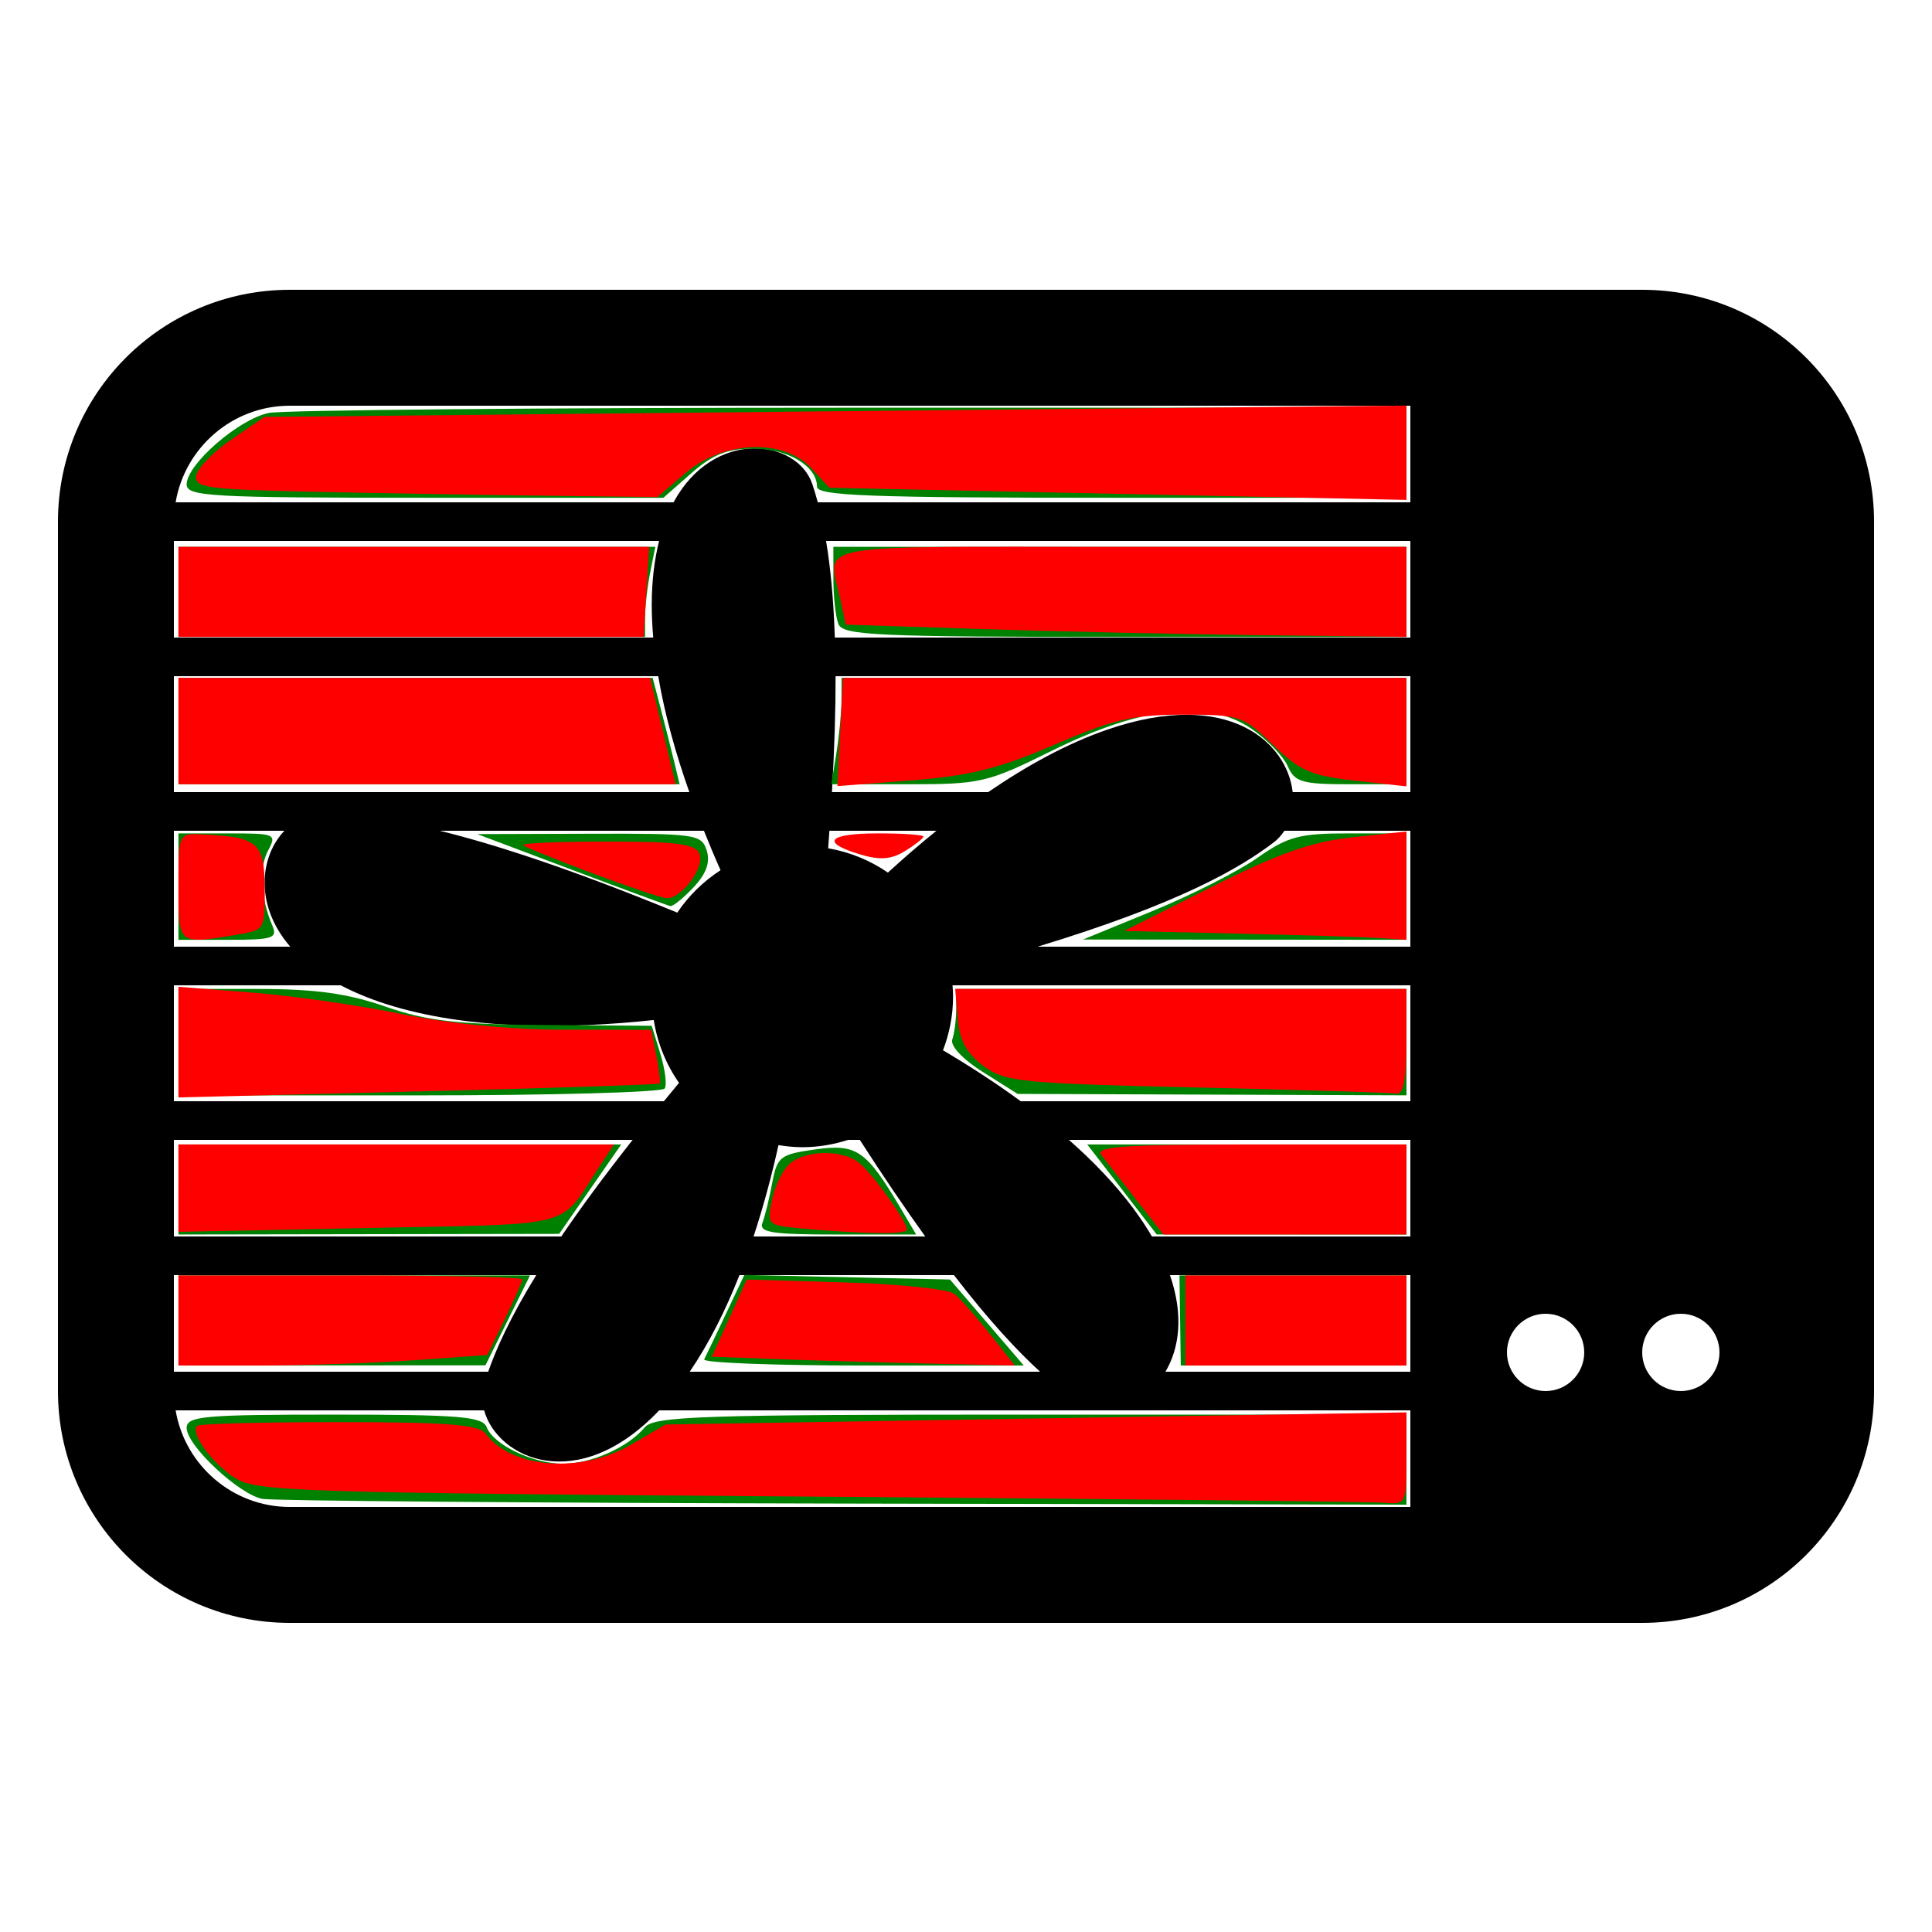
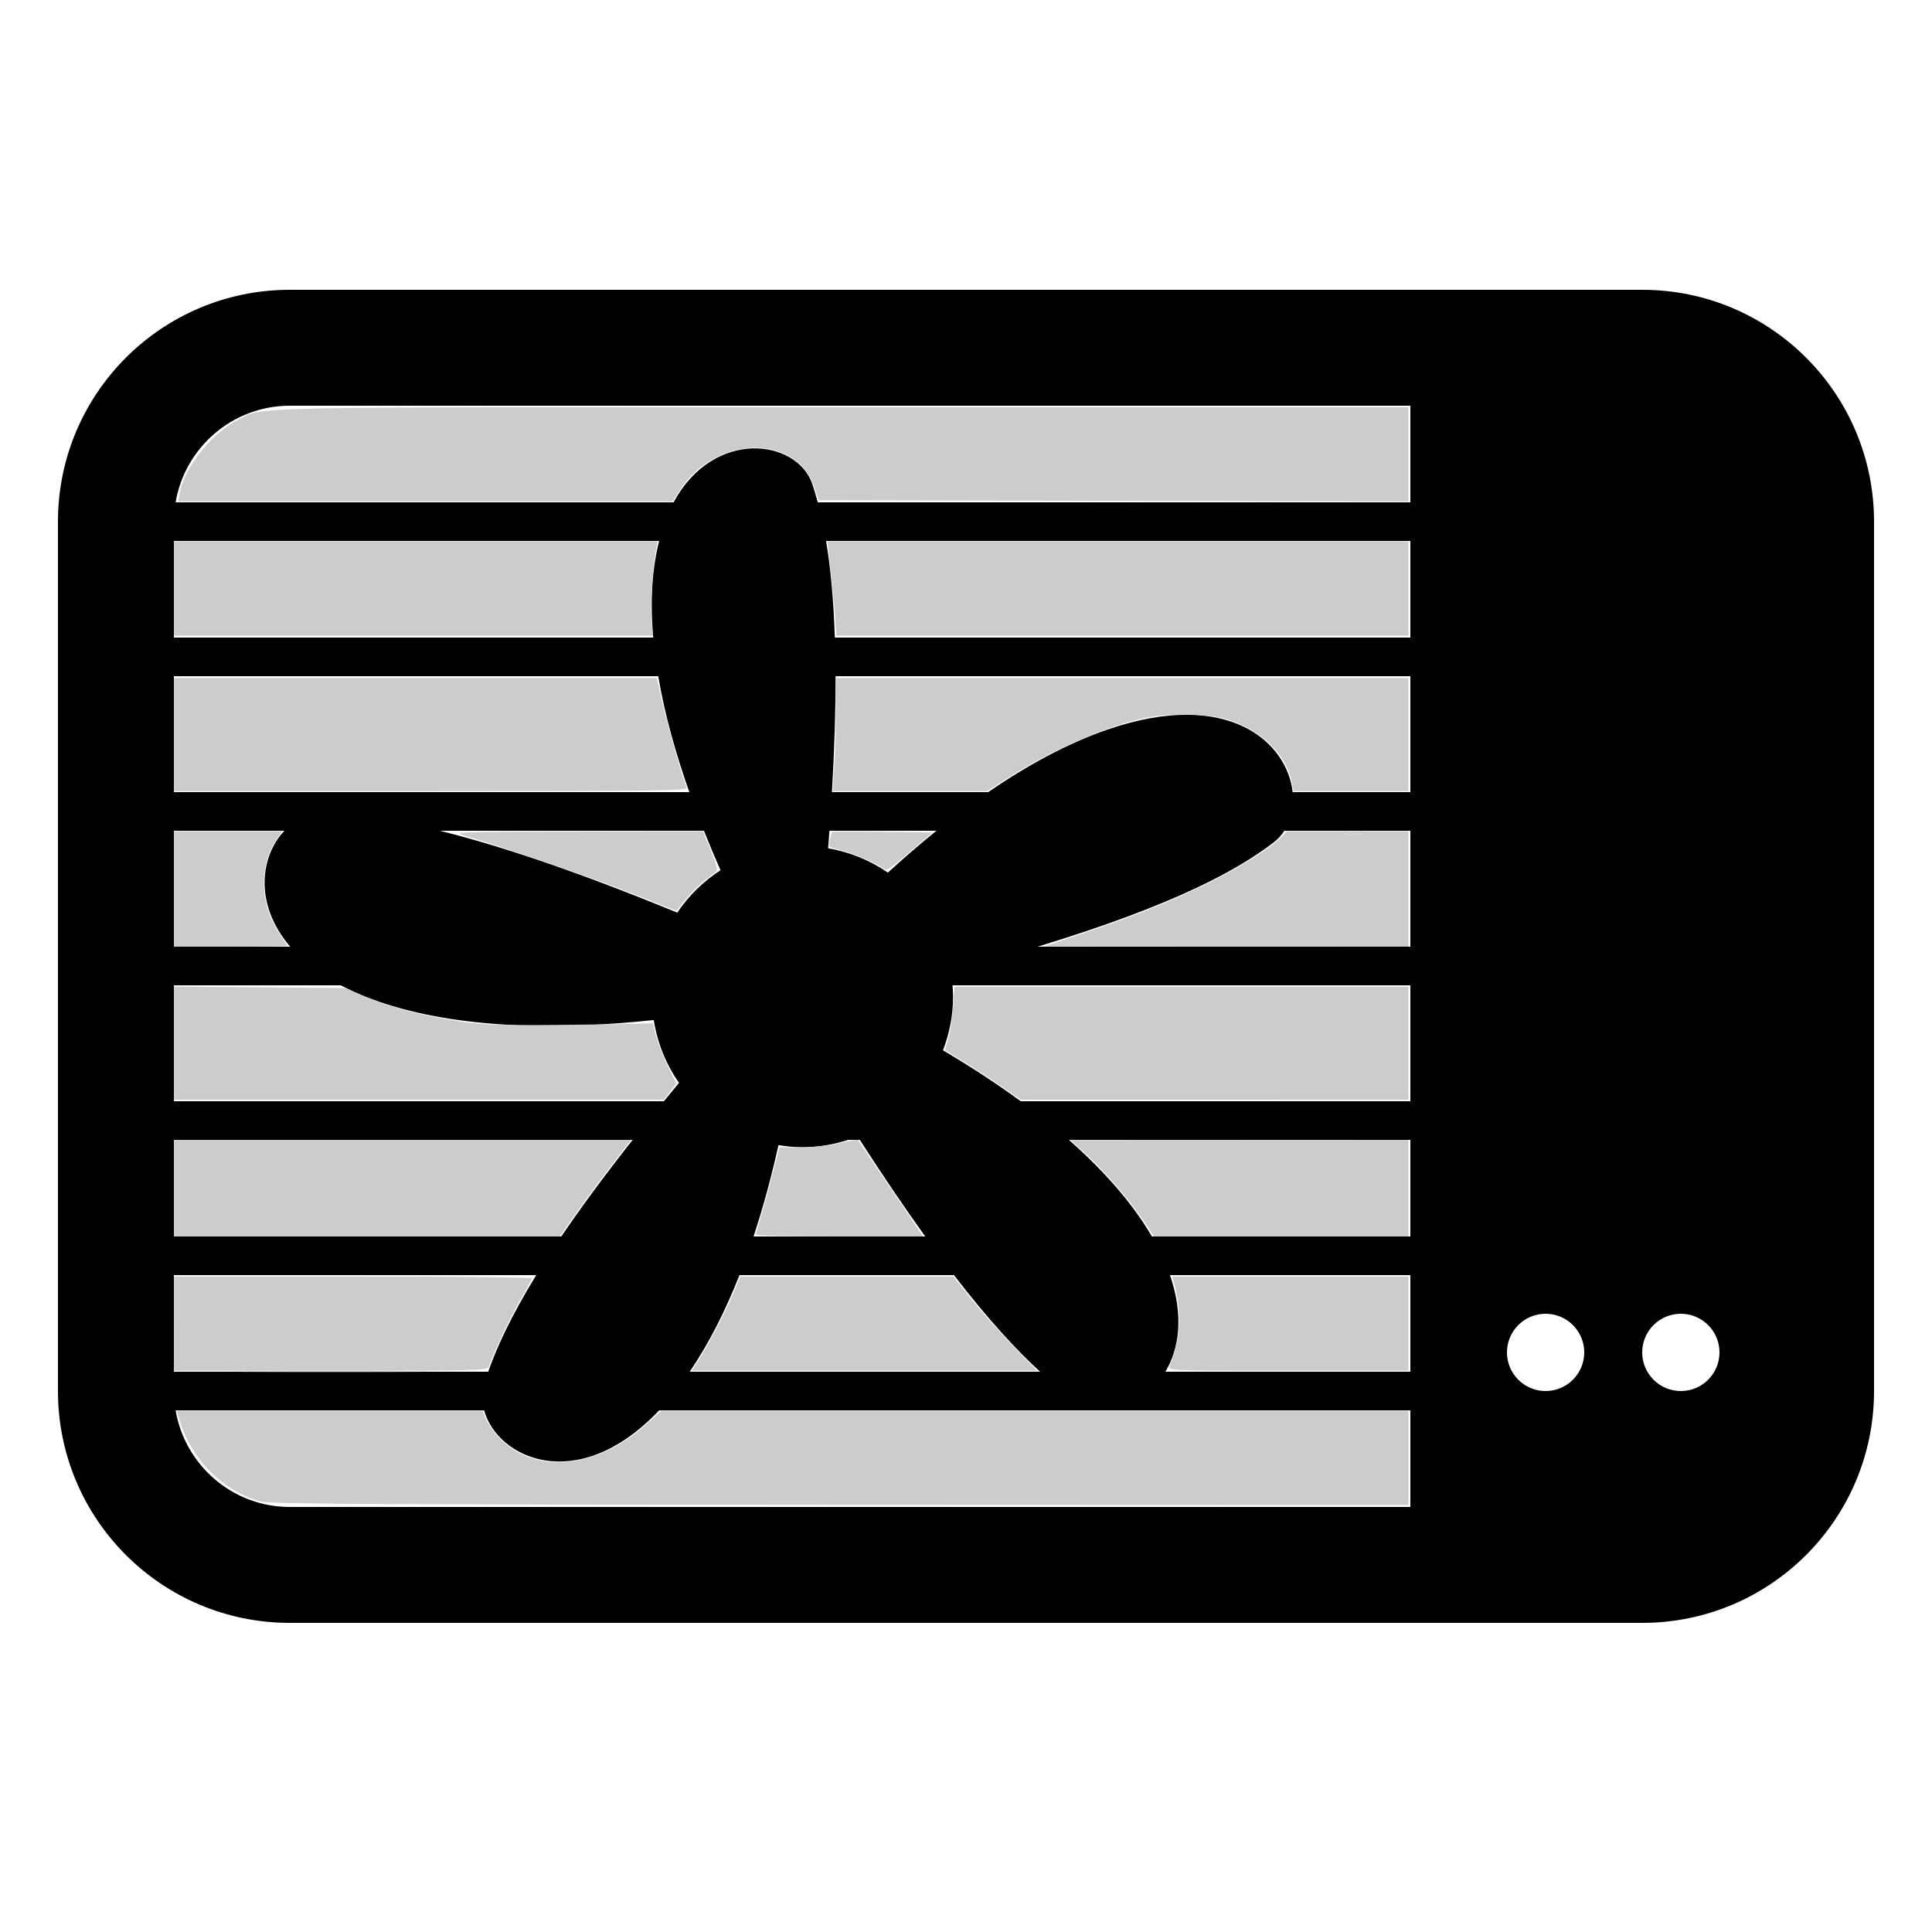
<svg xmlns="http://www.w3.org/2000/svg" version="1.1" x="0px" y="0px" width="100px" height="100px" viewBox="0 0 100 100" enable-background="new 0 0 100 100" xml:space="preserve" id="svg2">
  <defs id="defs10" />
  <g id="Captions" />
  <g id="Your_Icon">
    <path d="M85,15H15C8.373,15,3,20.373,3,27v45c0,6.627,5.373,12,12,12h70c6.627,0,12-5.373,12-12V27C97,20.373,91.627,15,85,15z    M9,28h25.115c-0.236,0.944-0.381,2.032-0.381,3.309c0,0.557,0.028,1.122,0.077,1.691H9V28z M9,35h25.07   c0.343,2.029,0.926,4.066,1.61,6H9V35z M42.865,43.907c0.024-0.314,0.043-0.604,0.065-0.907h5.539   c-0.886,0.716-1.728,1.447-2.512,2.166C45.048,44.538,43.999,44.103,42.865,43.907z M37.296,45.041   c-0.887,0.575-1.651,1.32-2.24,2.197C29.605,44.999,25.673,43.717,22.76,43h13.675C36.717,43.702,37.005,44.391,37.296,45.041z    M9,43h5.722c-1.234,1.284-1.601,3.793,0.3,6H9V43z M9,51h8.638c0.678,0.355,1.452,0.683,2.342,0.968   c4.291,1.375,9.552,1.288,13.858,0.829c0.188,1.195,0.642,2.303,1.308,3.252c-0.273,0.327-0.525,0.637-0.784,0.951H9V51z    M53.835,71H35.7c1.022-1.506,1.872-3.215,2.575-5h11.102C51.188,68.35,52.646,69.916,53.835,71z M39.004,64   c0.526-1.595,0.95-3.202,1.29-4.729c0.404,0.065,0.815,0.108,1.237,0.108c0.828,0,1.62-0.14,2.368-0.38h0.604   c1.239,1.928,2.361,3.574,3.388,5H39.004z M9,59h23.746c-1.505,1.905-2.715,3.558-3.694,5H9V59z M9,66h18.756   c-1.334,2.173-2.055,3.767-2.487,5H9V66z M73,78H15c-2.967,0-5.431-2.167-5.91-5h15.969c0.67,2.466,4.828,4.46,9.059,0H73V78z    M73,71H60.322c0.712-1.194,0.962-2.898,0.235-5H73V71z M73,64H59.624c-0.276-0.472-0.596-0.957-0.969-1.458   c-0.94-1.261-2.082-2.443-3.328-3.542H73V64z M73,57H52.833c-1.326-0.972-2.698-1.854-4.024-2.637   c0.331-0.864,0.521-1.799,0.521-2.781c0-0.196-0.012-0.39-0.028-0.582H73V57z M73,49H53.704c7.29-2.216,10.45-4.043,12.227-5.401   c0.219-0.167,0.4-0.372,0.548-0.599H73V49z M73,41h-6.092c-0.279-2.548-3.291-5.401-9.582-3.239   c-2.119,0.729-4.215,1.893-6.178,3.239h-8.087c0.133-2.291,0.192-4.285,0.188-6H73V41z M73,33H43.211   c-0.07-2.082-0.237-3.708-0.454-5H73V33z M73,26H42.329c-0.091-0.337-0.185-0.648-0.278-0.929   c-0.783-2.349-5.102-2.925-7.188,0.929H9.09c0.479-2.833,2.942-5,5.91-5h58V26z M80,72c-1.104,0-2-0.896-2-2s0.896-2,2-2   s2,0.896,2,2S81.104,72,80,72z M87,72c-1.104,0-2-0.896-2-2s0.896-2,2-2s2,0.896,2,2S88.104,72,87,72z" id="path6" />
  </g>
-   <path style="fill:#008000" d="m 13.579,77.582 c -1.219,-0.235 -3.918,-2.763 -3.918,-3.67 0,-0.614 0.857,-0.691 7.64,-0.691 6.482,0 7.678,0.099 7.89,0.651 0.35,0.912 2.4,1.891 3.961,1.891 1.45,0 3.363,-0.853 4.214,-1.879 0.485,-0.585 2.864,-0.664 19.99,-0.664 l 19.44,0 0,2.331 0,2.331 -29.131,-0.058 C 27.643,77.792 14.104,77.683 13.579,77.582 z" id="path2989" />
-   <path style="fill:#008000" d="m 36.448,70.36 c 0.09,-0.175 0.594,-1.229 1.12,-2.343 l 0.957,-2.025 5.323,0.118 5.323,0.118 1.91,2.225 1.91,2.225 -8.353,0 c -4.594,0 -8.28,-0.143 -8.19,-0.318 z" id="path2991" />
-   <path style="fill:#008000" d="m 58.074,61.566 -1.799,-2.329 8.26,0 8.26,0 0,2.331 0,2.331 -6.462,-0.002 -6.462,-0.002 -1.799,-2.329 z" id="path2993" />
-   <path style="fill:#008000" d="m 61.083,68.347 -0.034,-2.331 5.874,0 5.874,0 0,2.331 0,2.331 -5.84,0 -5.84,0 -0.034,-2.331 z" id="path2995" />
-   <path style="fill:#008000" d="m 39.464,63.293 c 0.128,-0.333 0.356,-1.263 0.506,-2.066 0.256,-1.362 0.407,-1.479 2.249,-1.736 2.139,-0.298 2.622,0.042 4.447,3.13 l 0.755,1.278 -4.095,0 c -3.375,0 -4.054,-0.106 -3.862,-0.606 z" id="path2997" />
-   <path style="fill:#008000" d="m 9.237,61.568 0,-2.331 11.459,0 11.459,0 -1.607,2.314 -1.607,2.314 -9.852,0.016 -9.852,0.016 0,-2.331 z" id="path2999" />
-   <path style="fill:#008000" d="m 9.237,68.347 0,-2.331 9.098,0 9.098,0 -1.153,2.326 -1.153,2.326 -7.945,0.004 -7.945,0.004 0,-2.331 z" id="path3001" />
-   <path style="fill:#008000" d="m 9.237,53.941 0,-2.754 4.039,0 c 3.039,0 4.691,0.226 6.674,0.914 2.146,0.744 3.669,0.921 8.209,0.953 l 5.574,0.04 0.446,1.447 c 0.245,0.796 0.347,1.606 0.227,1.801 -0.12,0.195 -5.832,0.354 -12.694,0.354 l -12.475,0 0,-2.754 z" id="path3003" />
-   <path style="fill:#008000" d="m 29.576,45.009 -4.873,-1.836 5.798,-0.018 c 5.513,-0.017 5.812,0.025 6.078,0.865 0.193,0.61 -0.018,1.201 -0.681,1.907 -0.529,0.563 -1.071,1 -1.205,0.971 -0.134,-0.029 -2.437,-0.878 -5.117,-1.888 z" id="path3005" />
-   <path style="fill:#008000" d="m 9.237,37.839 0,-2.754 12.272,0 12.272,0 0.417,1.589 c 0.229,0.874 0.543,2.113 0.698,2.754 l 0.281,1.165 -12.97,0 -12.97,0 0,-2.754 z" id="path3007" />
-   <path style="fill:#008000" d="m 9.237,45.89 0,-2.754 2.557,0 c 2.472,0 2.541,0.03 2.078,0.896 -0.476,0.889 -0.386,2.446 0.223,3.871 0.282,0.66 0.032,0.742 -2.271,0.742 l -2.588,0 0,-2.754 z" id="path3009" />
-   <path style="fill:#008000" d="m 9.237,30.636 0,-2.331 12.341,0 12.341,0 -0.265,1.324 c -0.146,0.728 -0.265,1.777 -0.265,2.331 l 0,1.006 -12.076,0 -12.076,0 0,-2.331 z" id="path3011" />
-   <path style="fill:#008000" d="m 9.661,25.071 c 0,-1.035 2.709,-3.389 4.257,-3.698 0.746,-0.149 14.299,-0.271 30.118,-0.271 l 28.761,0 0,2.331 0,2.331 -15.254,0 c -12.496,0 -15.254,-0.103 -15.254,-0.57 0,-1.07 -1.512,-1.972 -3.303,-1.972 -1.343,0 -2.091,0.297 -3.201,1.271 l -1.448,1.271 -12.338,0 c -11.128,0 -12.338,-0.068 -12.338,-0.691 z" id="path3013" />
-   <path style="fill:#008000" d="m 43.393,32.296 c -0.141,-0.369 -0.257,-1.417 -0.257,-2.331 l 0,-1.66 14.831,0 14.831,0 0,2.331 0,2.331 -14.573,0 c -12.898,0 -14.603,-0.077 -14.831,-0.67 z" id="path3015" />
-   <path style="fill:#008000" d="M 43.287,39.004 C 43.432,38.13 43.552,36.891 43.555,36.25 l 0.005,-1.165 14.619,0 14.619,0 0,2.754 0,2.754 -2.866,0 c -2.555,0 -2.911,-0.102 -3.284,-0.943 -0.23,-0.519 -1.086,-1.395 -1.901,-1.948 -2.241,-1.519 -5.674,-1.136 -10.281,1.146 -3.367,1.668 -3.696,1.745 -7.481,1.745 l -3.959,0 0.263,-1.589 z" id="path3017" />
-   <path style="fill:#008000" d="m 59.661,47.152 c 1.981,-0.812 4.418,-2.048 5.415,-2.746 1.593,-1.116 2.172,-1.27 4.767,-1.27 l 2.954,0 0,2.754 0,2.754 -8.369,-0.008 -8.369,-0.008 3.602,-1.477 z" id="path3019" />
-   <path style="fill:#008000" d="m 50.879,55.493 c -1.047,-0.66 -1.707,-1.363 -1.589,-1.693 0.111,-0.31 0.202,-1.025 0.202,-1.589 l 0,-1.025 11.653,0 11.653,0 0,2.754 0,2.754 -10.064,-0.037 -10.064,-0.037 -1.791,-1.129 z" id="path3021" />
  <path style="fill:#008000" d="" id="path3023" />
-   <path style="fill:#ff0000" d="m 44.513,44.223 c -2.068,-0.623 -1.662,-1.087 0.953,-1.087 1.282,0 2.331,0.073 2.331,0.163 0,0.09 -0.429,0.428 -0.953,0.751 -0.712,0.439 -1.302,0.483 -2.331,0.173 z" id="path3025" />
-   <path style="fill:#ff0000" d="M 41.864,77.463 C 14.708,77.257 13.203,77.205 12.08,76.444 c -1.189,-0.806 -2.232,-2.281 -1.869,-2.644 0.107,-0.107 3.409,-0.193 7.338,-0.192 5.566,0.002 7.238,0.132 7.573,0.586 1.355,1.836 4.958,2.099 7.596,0.554 l 1.732,-1.015 19.174,-0.314 19.174,-0.314 0,2.388 c 0,2.347 -0.02,2.386 -1.165,2.288 -0.641,-0.055 -14.036,-0.198 -29.767,-0.318 z" id="path3027" />
-   <path style="fill:#ff0000" d="m 61.356,68.347 0,-2.331 5.72,0 5.72,0 0,2.331 0,2.331 -5.72,0 -5.72,0 0,-2.331 z" id="path3029" />
-   <path style="fill:#ff0000" d="M 58.813,62.097 C 58.036,61.107 57.218,60.058 56.996,59.767 56.675,59.348 58.278,59.237 64.694,59.237 l 8.103,0 0,2.331 0,2.331 -6.285,0 -6.285,0 -1.413,-1.801 z" id="path3031" />
-   <path style="fill:#ff0000" d="M 61.915,56.287 C 52.796,56.076 52.008,55.996 50.898,55.17 50.039,54.53 49.666,53.846 49.572,52.733 l -0.132,-1.547 11.678,0 11.678,0 0,2.754 c 0,1.969 -0.151,2.728 -0.53,2.664 -0.291,-0.05 -4.95,-0.193 -10.352,-0.318 z" id="path3033" />
-   <path style="fill:#ff0000" d="m 64.11,48.323 -5.932,-0.135 4.535,-2.278 c 3.5,-1.758 5.168,-2.346 7.309,-2.575 l 2.774,-0.297 0,2.804 0,2.804 -1.377,-0.093 c -0.757,-0.051 -4.047,-0.154 -7.309,-0.228 z" id="path3035" />
-   <path style="fill:#ff0000" d="m 43.49,37.886 0.142,-2.801 14.582,0 14.582,0 0,2.809 0,2.809 -2.648,-0.294 c -2.282,-0.254 -2.871,-0.51 -4.258,-1.856 -1.552,-1.506 -1.718,-1.561 -4.661,-1.561 -2.576,0 -3.613,0.242 -6.653,1.553 -2.862,1.234 -4.384,1.613 -7.415,1.848 l -3.814,0.295 0.142,-2.801 0,0 z" id="path3037" />
-   <path style="fill:#ff0000" d="m 50.766,32.558 -6.988,-0.228 -0.271,-1.271 c -0.642,-3.012 -1.996,-2.754 14.459,-2.754 l 14.831,0 0,2.331 0,2.331 -7.521,-0.09 C 61.139,32.827 54.61,32.684 50.766,32.558 l 0,0 z" id="path3039" />
-   <path style="fill:#ff0000" d="m 15.882,25.446 c -5.211,-0.117 -5.84,-0.209 -5.718,-0.842 0.075,-0.391 0.899,-1.231 1.83,-1.867 l 1.693,-1.156 29.555,-0.294 29.555,-0.294 0,2.441 0,2.441 -14.931,-0.314 -14.931,-0.314 -0.939,-1.013 c -1.436,-1.549 -4.544,-1.434 -6.504,0.241 l -1.467,1.254 -6.144,-0.076 c -3.379,-0.042 -8.779,-0.135 -11.999,-0.207 z" id="path3041" />
-   <path style="fill:#ff0000" d="m 9.237,30.636 0,-2.331 12.182,-5.78e-4 12.182,-5.78e-4 -0.145,2.331 -0.145,2.331 -12.037,0 -12.037,0 0,-2.331 z" id="path3043" />
-   <path style="fill:#ff0000" d="m 9.237,37.839 0,-2.754 12.207,0 12.207,0 0.659,2.754 0.659,2.754 -12.866,0 -12.866,0 0,-2.754 z" id="path3045" />
-   <path style="fill:#ff0000" d="m 30.642,45.191 c -1.861,-0.696 -3.466,-1.348 -3.566,-1.448 -0.101,-0.101 1.857,-0.183 4.35,-0.183 3.687,0 4.58,0.122 4.783,0.651 0.27,0.704 -0.961,2.337 -1.719,2.28 -0.255,-0.019 -1.987,-0.604 -3.847,-1.3 z" id="path3047" />
-   <path style="fill:#ff0000" d="m 9.237,45.89 c 0,-2.734 0.008,-2.754 1.165,-2.704 2.941,0.127 3.283,0.413 3.3,2.769 0.016,2.175 0.01,2.185 -1.483,2.432 -3.018,0.499 -2.982,0.53 -2.982,-2.497 z" id="path3049" />
-   <path style="fill:#ff0000" d="m 9.237,53.94 0,-2.863 3.804,0.298 c 2.092,0.164 5.572,0.662 7.733,1.108 2.41,0.497 5.67,0.813 8.432,0.816 l 4.502,0.006 0.268,1.339 c 0.147,0.736 0.219,1.384 0.159,1.438 -0.06,0.055 -5.686,0.239 -12.503,0.41 l -12.394,0.31 0,-2.863 z" id="path3051" />
-   <path style="fill:#ff0000" d="m 9.237,61.499 0,-2.262 11.27,0 11.27,0 -0.783,1.193 c -2.093,3.188 -1.017,2.905 -11.906,3.129 l -9.852,0.202 0,-2.262 z" id="path3053" />
-   <path style="fill:#ff0000" d="m 9.237,68.347 0,-2.331 8.898,0 c 4.894,0 8.898,0.09 8.898,0.201 0,0.11 -0.406,1.037 -0.903,2.059 l -0.903,1.859 -3.823,0.271 c -2.103,0.149 -5.701,0.271 -7.995,0.271 l -4.172,0 0,-2.331 z" id="path3055" />
-   <path style="fill:#ff0000" d="m 40.733,70.363 -3.886,-0.139 0.903,-1.997 0.903,-1.997 5.102,0.149 c 2.806,0.082 5.347,0.35 5.647,0.595 0.3,0.245 1.127,1.179 1.836,2.075 l 1.291,1.63 -3.955,-0.088 c -2.175,-0.048 -5.704,-0.151 -7.841,-0.227 z" id="path3057" />
-   <path style="fill:#ff0000" d="m 41.519,63.587 c -1.81,-0.162 -1.826,-0.178 -1.549,-1.515 0.154,-0.743 0.584,-1.59 0.956,-1.881 0.87,-0.68 2.71,-0.68 3.546,0 0.706,0.574 2.477,3.045 2.477,3.455 0,0.257 -2.152,0.234 -5.431,-0.059 z" id="path3059" />
+   <path style="fill:#cccccc" d="" id="path3044" />
+   <path style="fill:#cccccc" d="" id="path3050" />
+   <path style="fill:#cccccc" d="" id="path3052" />
+   <path style="fill:#cccccc" d="" id="path3054" />
+   <path style="fill:#cccccc" d="" id="path3056" />
+   <path style="fill:#cccccc" d="" id="path3058" />
+   <path style="fill:#cccccc" d="" id="path3066" />
+   <path style="fill:#cccccc" d="m 69.359,43.236 c -0.334,-0.04 -0.187,-0.057 0.597,-0.067 0.571,-0.007 1.024,-3.8e-5 1.005,0.016 -0.075,0.065 -1.19,0.101 -1.602,0.051 z" id="path3096" />
+   <path style="fill:#cccccc" d="" id="path3112" />
+   <path style="fill:#cccccc" d="" id="path3116" />
+   <path style="fill:#cccccc" d="" id="path3128" />
+   <path style="fill:#cccccc" d="M 13.504,77.724 C 11.549,77.185 9.91,75.553 9.305,73.541 l -0.156,-0.518 7.913,0 7.913,0 0.169,0.405 c 0.093,0.223 0.352,0.613 0.576,0.868 1.802,2.053 5.086,1.812 7.722,-0.567 l 0.783,-0.706 19.339,0 19.339,0 0,2.439 0,2.439 -29.419,-0.011 c -23.326,-0.009 -29.534,-0.043 -29.978,-0.165 z" id="path3132" />
+   <path style="fill:#cccccc" d="m 13.066,70.98 c 2.268,-0.019 5.945,-0.019 8.17,2.3e-5 2.225,0.019 0.369,0.034 -4.124,0.034 -4.494,-1.3e-5 -6.314,-0.015 -4.046,-0.034 z" id="path3134" />
+   <path style="fill:#cccccc" d="m 9.003,68.511 0,-2.439 9.268,0 c 5.097,0 9.266,0.041 9.265,0.091 -0.002,0.05 -0.275,0.556 -0.608,1.125 -0.512,0.873 -1.362,2.677 -1.625,3.448 -0.068,0.2 -0.568,0.213 -8.186,0.213 l -8.113,0 0,-2.439 z" id="path3136" />
+   <path style="fill:#cccccc" d="m 9.003,61.499 0,-2.5 11.832,0 11.832,0 -0.923,1.189 c -0.507,0.654 -1.339,1.779 -1.849,2.5 l -0.926,1.311 -9.983,0 -9.983,0 0,-2.5 z" id="path3138" />
+   <path style="fill:#cccccc" d="m 9.003,53.997 0,-2.93 4.42,0.037 4.42,0.037 1.037,0.446 c 1.234,0.531 2.956,0.983 4.878,1.279 1.149,0.177 2.04,0.21 4.939,0.184 1.945,-0.018 3.886,-0.045 4.314,-0.06 l 0.778,-0.027 0.172,0.671 c 0.095,0.369 0.368,1.069 0.608,1.555 l 0.436,0.884 -0.326,0.427 -0.326,0.427 -12.676,0 -12.676,0 0,-2.93 z" id="path3140" />
+   <path style="fill:#cccccc" d="m 9.003,46.012 0,-2.988 2.801,0 2.801,0 -0.304,0.448 c -0.906,1.336 -0.851,3.34 0.132,4.802 0.233,0.346 0.423,0.65 0.423,0.677 0,0.027 -1.317,0.049 -2.927,0.049 l -2.927,0 0,-2.988 z" id="path3142" />
+   <path style="fill:#cccccc" d="m 32.708,46.237 c -2.039,-0.805 -7.09,-2.542 -8.767,-3.015 -0.545,-0.154 0.08,-0.173 5.914,-0.183 l 6.524,-0.011 0.413,0.982 c 0.229,0.544 0.365,1.023 0.305,1.074 -0.059,0.051 -0.347,0.276 -0.64,0.501 -0.293,0.225 -0.737,0.668 -0.988,0.985 l -0.456,0.576 -2.305,-0.91 0,0 z" id="path3144" />
+   <path style="fill:#cccccc" d="m 45.582,44.859 c -0.355,-0.253 -1.712,-0.797 -2.296,-0.919 -0.38,-0.08 -0.404,-0.113 -0.334,-0.461 0.041,-0.206 0.094,-0.394 0.117,-0.417 0.023,-0.023 1.203,-0.027 2.622,-0.009 l 2.58,0.033 -1,0.854 c -1.425,1.217 -1.338,1.169 -1.689,0.919 z" id="path3146" />
+   <path style="fill:#cccccc" d="m 39.124,63.908 c 5.12e-4,-0.05 0.111,-0.448 0.246,-0.884 0.135,-0.436 0.357,-1.232 0.494,-1.768 0.137,-0.537 0.302,-1.177 0.366,-1.423 l 0.117,-0.447 1.083,0.003 c 0.627,0.002 1.473,-0.089 2.008,-0.215 0.509,-0.12 0.944,-0.195 0.967,-0.166 0.023,0.029 0.791,1.164 1.708,2.522 l 1.666,2.469 -4.328,0 c -2.38,0 -4.327,-0.041 -4.327,-0.091 z" id="path3148" />
+   <path style="fill:#cccccc" d="m 36.026,70.614 c 0.497,-0.745 1.518,-2.678 1.891,-3.582 l 0.397,-0.96 5.513,0 5.513,0 0.953,1.189 c 0.524,0.654 1.499,1.751 2.166,2.439 l 1.213,1.25 -8.935,0 -8.935,0 0.224,-0.335 z" id="path3150" />
+   <path style="fill:#cccccc" d="m 60.527,70.736 c 0.599,-1.414 0.67,-2.777 0.226,-4.39 l -0.075,-0.274 6.111,0 6.111,0 0,2.439 0,2.439 -6.232,0 c -5.889,0 -6.227,-0.012 -6.142,-0.213 z" id="path3152" />
+   <path style="fill:#cccccc" d="m 59.228,63.237 c -0.744,-1.108 -2.073,-2.65 -3.01,-3.494 l -0.816,-0.735 8.749,-0.004 8.749,-0.004 0,2.5 0,2.5 -6.58,0 -6.58,0 -0.512,-0.762 z" id="path3154" />
+   <path style="fill:#cccccc" d="m 51.866,56.246 c -0.537,-0.372 -1.422,-0.95 -1.967,-1.286 l -0.992,-0.61 0.175,-0.571 c 0.096,-0.314 0.208,-1.052 0.248,-1.638 l 0.072,-1.067 11.749,0 11.749,0 0,2.927 0,2.927 -10.03,-0.002 -10.03,-0.002 -0.976,-0.676 0,10e-7 z" id="path3156" />
+   <path style="fill:#cccccc" d="m 56.317,48.222 c 2.673,-0.909 4.466,-1.636 6.357,-2.58 1.514,-0.756 3.168,-1.803 3.633,-2.301 l 0.296,-0.316 3.149,0 3.149,0 0,2.988 0,2.988 -9.42,-0.006 -9.42,-0.006 2.256,-0.767 z m 14.24,-5.042 c -0.25,-0.026 -0.689,-0.027 -0.976,-8.05e-4 -0.287,0.026 -0.082,0.047 0.454,0.048 0.537,4.43e-4 0.771,-0.021 0.521,-0.047 l 0,0 z" id="path3158" />
+   <path style="fill:#cccccc" d="m 43.189,39.58 c 0.043,-0.755 0.079,-2.071 0.08,-2.927 l 5.55e-4,-1.555 14.816,0 14.816,0 0,2.927 0,2.927 -2.974,0 -2.974,0 -0.085,-0.453 c -0.262,-1.397 -1.5,-2.64 -3.216,-3.227 -1.04,-0.356 -3.262,-0.387 -4.617,-0.065 -2.044,0.487 -4.655,1.649 -6.892,3.07 l -1.064,0.675 -3.985,0 -3.985,0 0.079,-1.372 z" id="path3160" />
+   <path style="fill:#cccccc" d="m 43.216,31.837 c -0.041,-0.587 -0.145,-1.684 -0.231,-2.439 l -0.156,-1.372 15.036,0 15.036,0 0,2.439 0,2.439 -14.805,0 -14.805,0 -0.075,-1.067 z" id="path3162" />
+   <path style="fill:#cccccc" d="m 9.305,25.496 c 0.241,-1.297 1.654,-3.072 2.979,-3.744 1.423,-0.721 -0.643,-0.676 31.338,-0.676 l 29.279,0 0,2.439 0,2.439 -15.263,-0.031 -15.263,-0.031 -0.231,-0.692 c -0.923,-2.768 -5.106,-2.679 -6.938,0.148 l -0.392,0.605 -12.797,0 -12.797,0 0.085,-0.457 z" id="path3164" />
+   <path style="fill:#cccccc" d="m 9.003,30.465 0,-2.439 12.515,0 12.515,0 -0.083,0.457 c -0.171,0.938 -0.294,2.921 -0.227,3.658 l 0.07,0.762 -12.395,0 -12.395,0 0,-2.439 z" id="path3166" />
+   <path style="fill:#cccccc" d="m 9.003,38.025 0,-2.927 12.497,0 12.497,0 0.06,0.274 c 0.43,1.964 1.097,4.382 1.488,5.401 0.059,0.155 -1.631,0.178 -13.237,0.178 l -13.305,0 0,-2.927 z" id="path3168" />
</svg>
